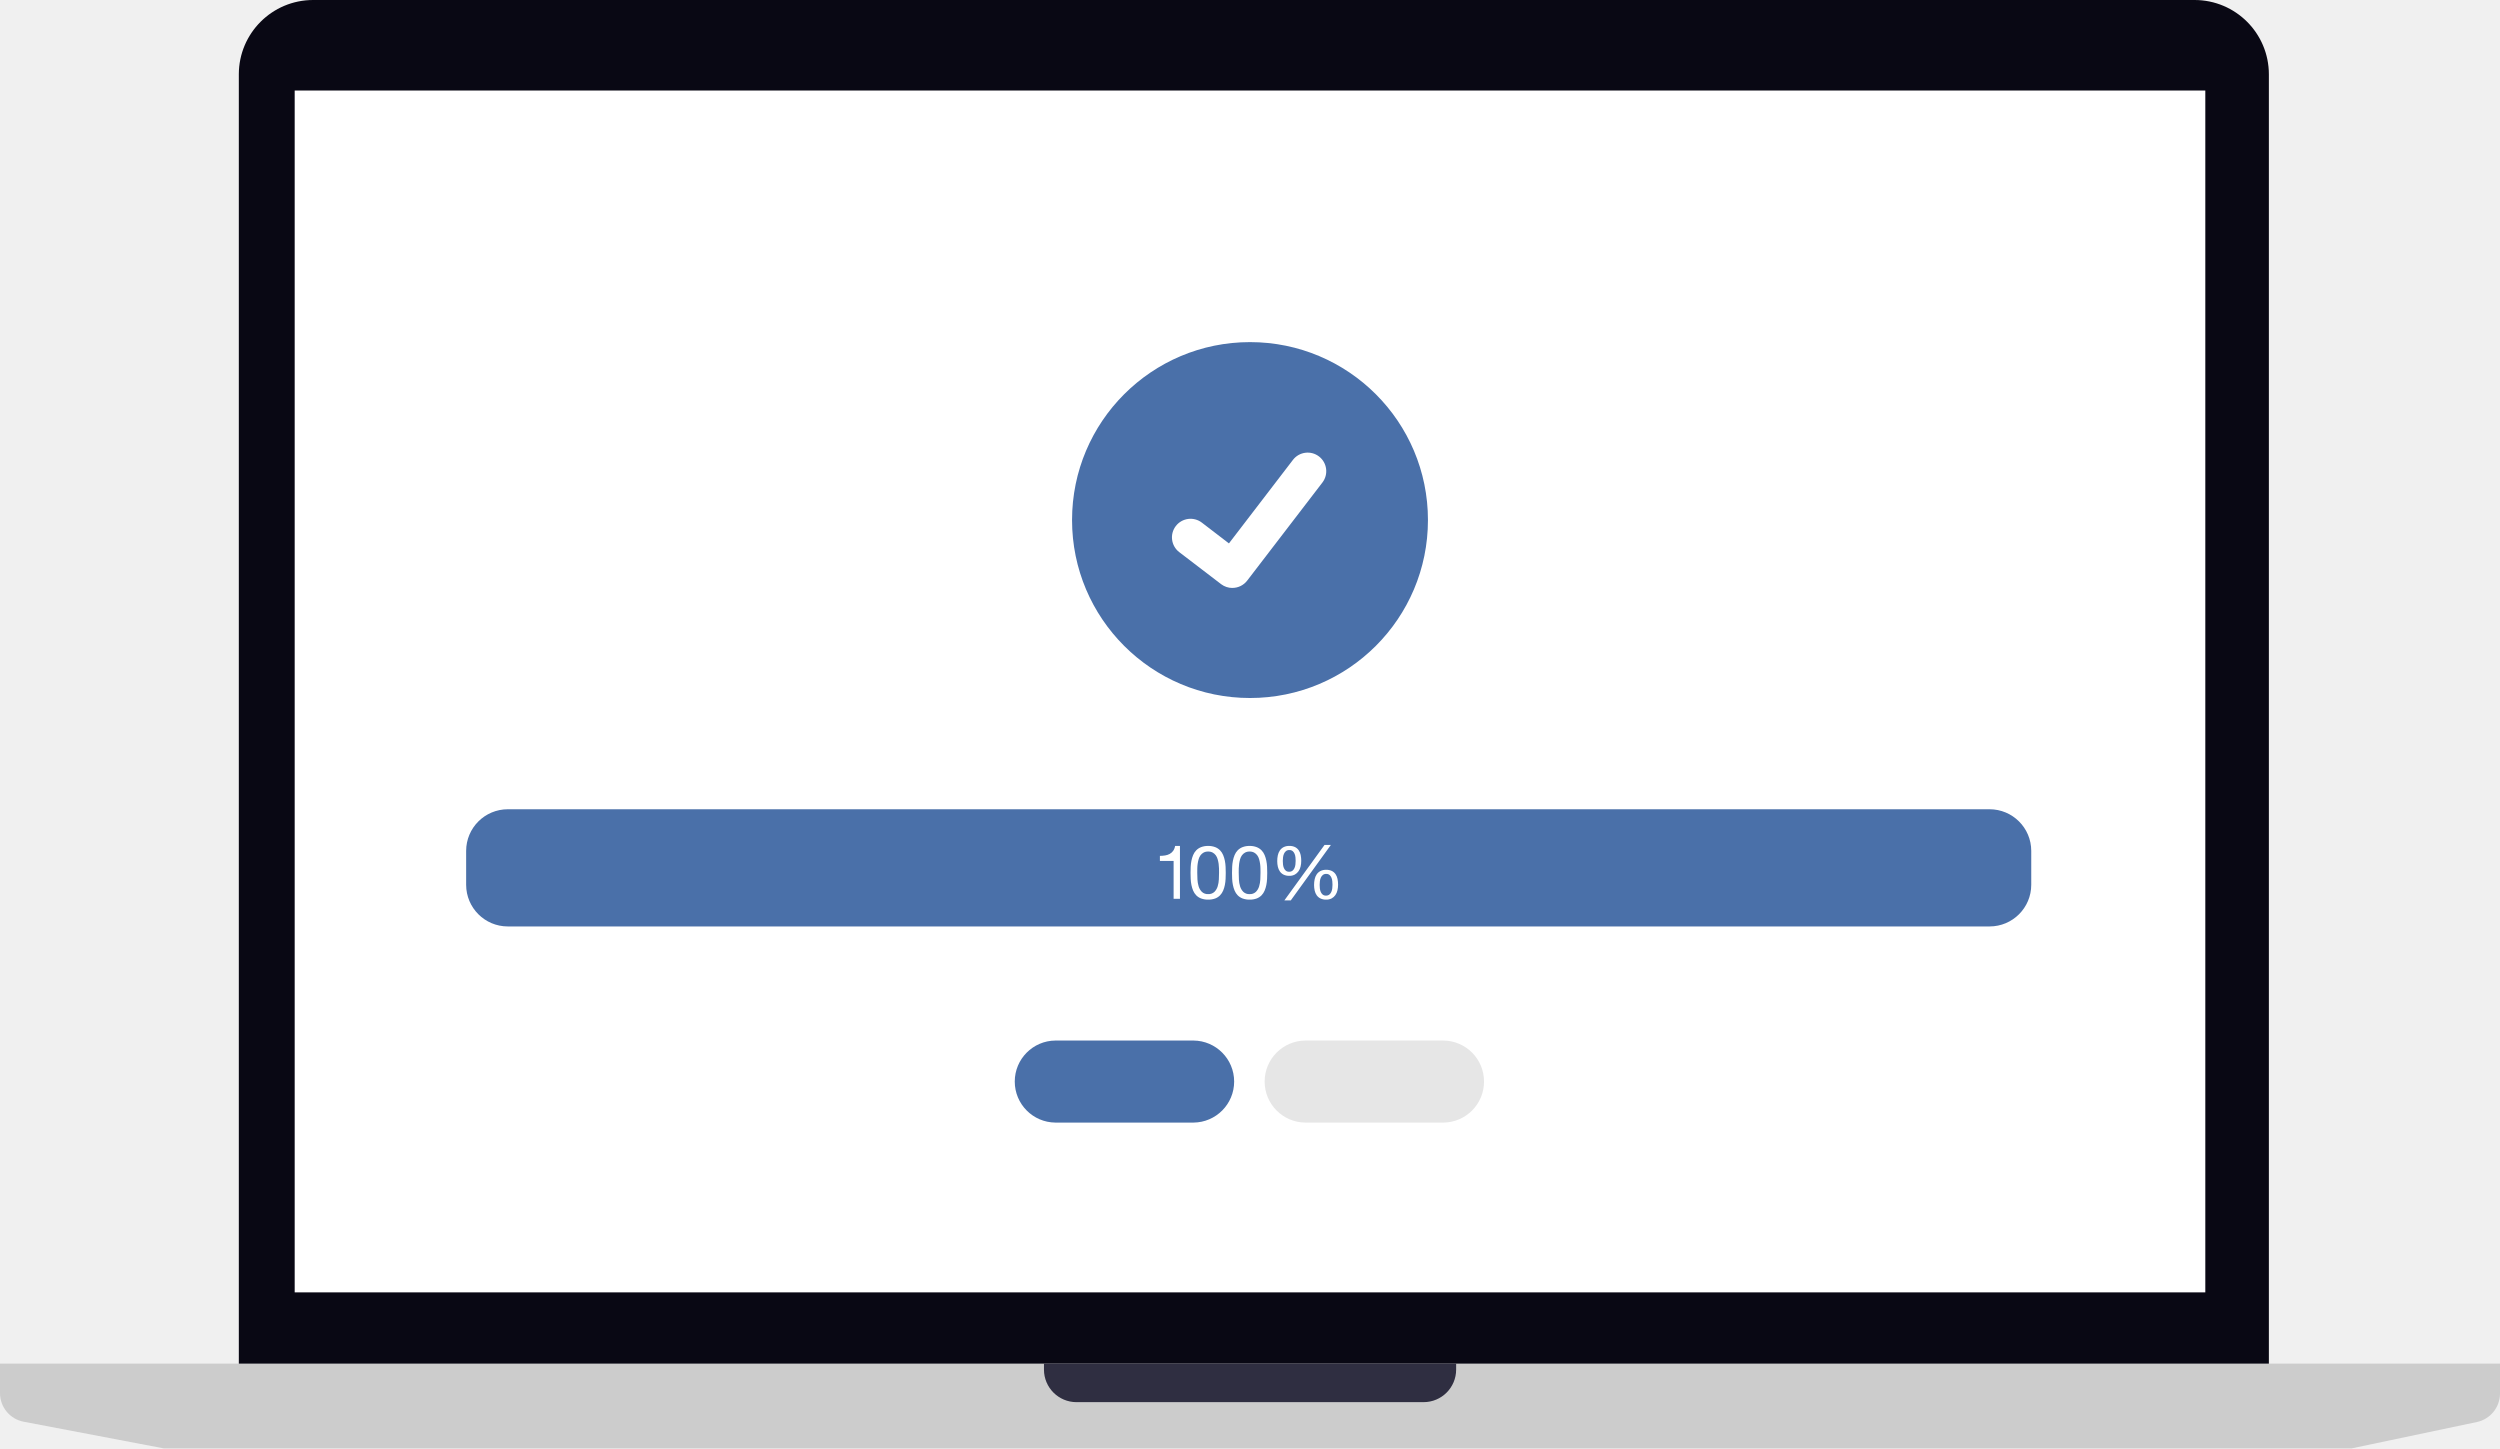
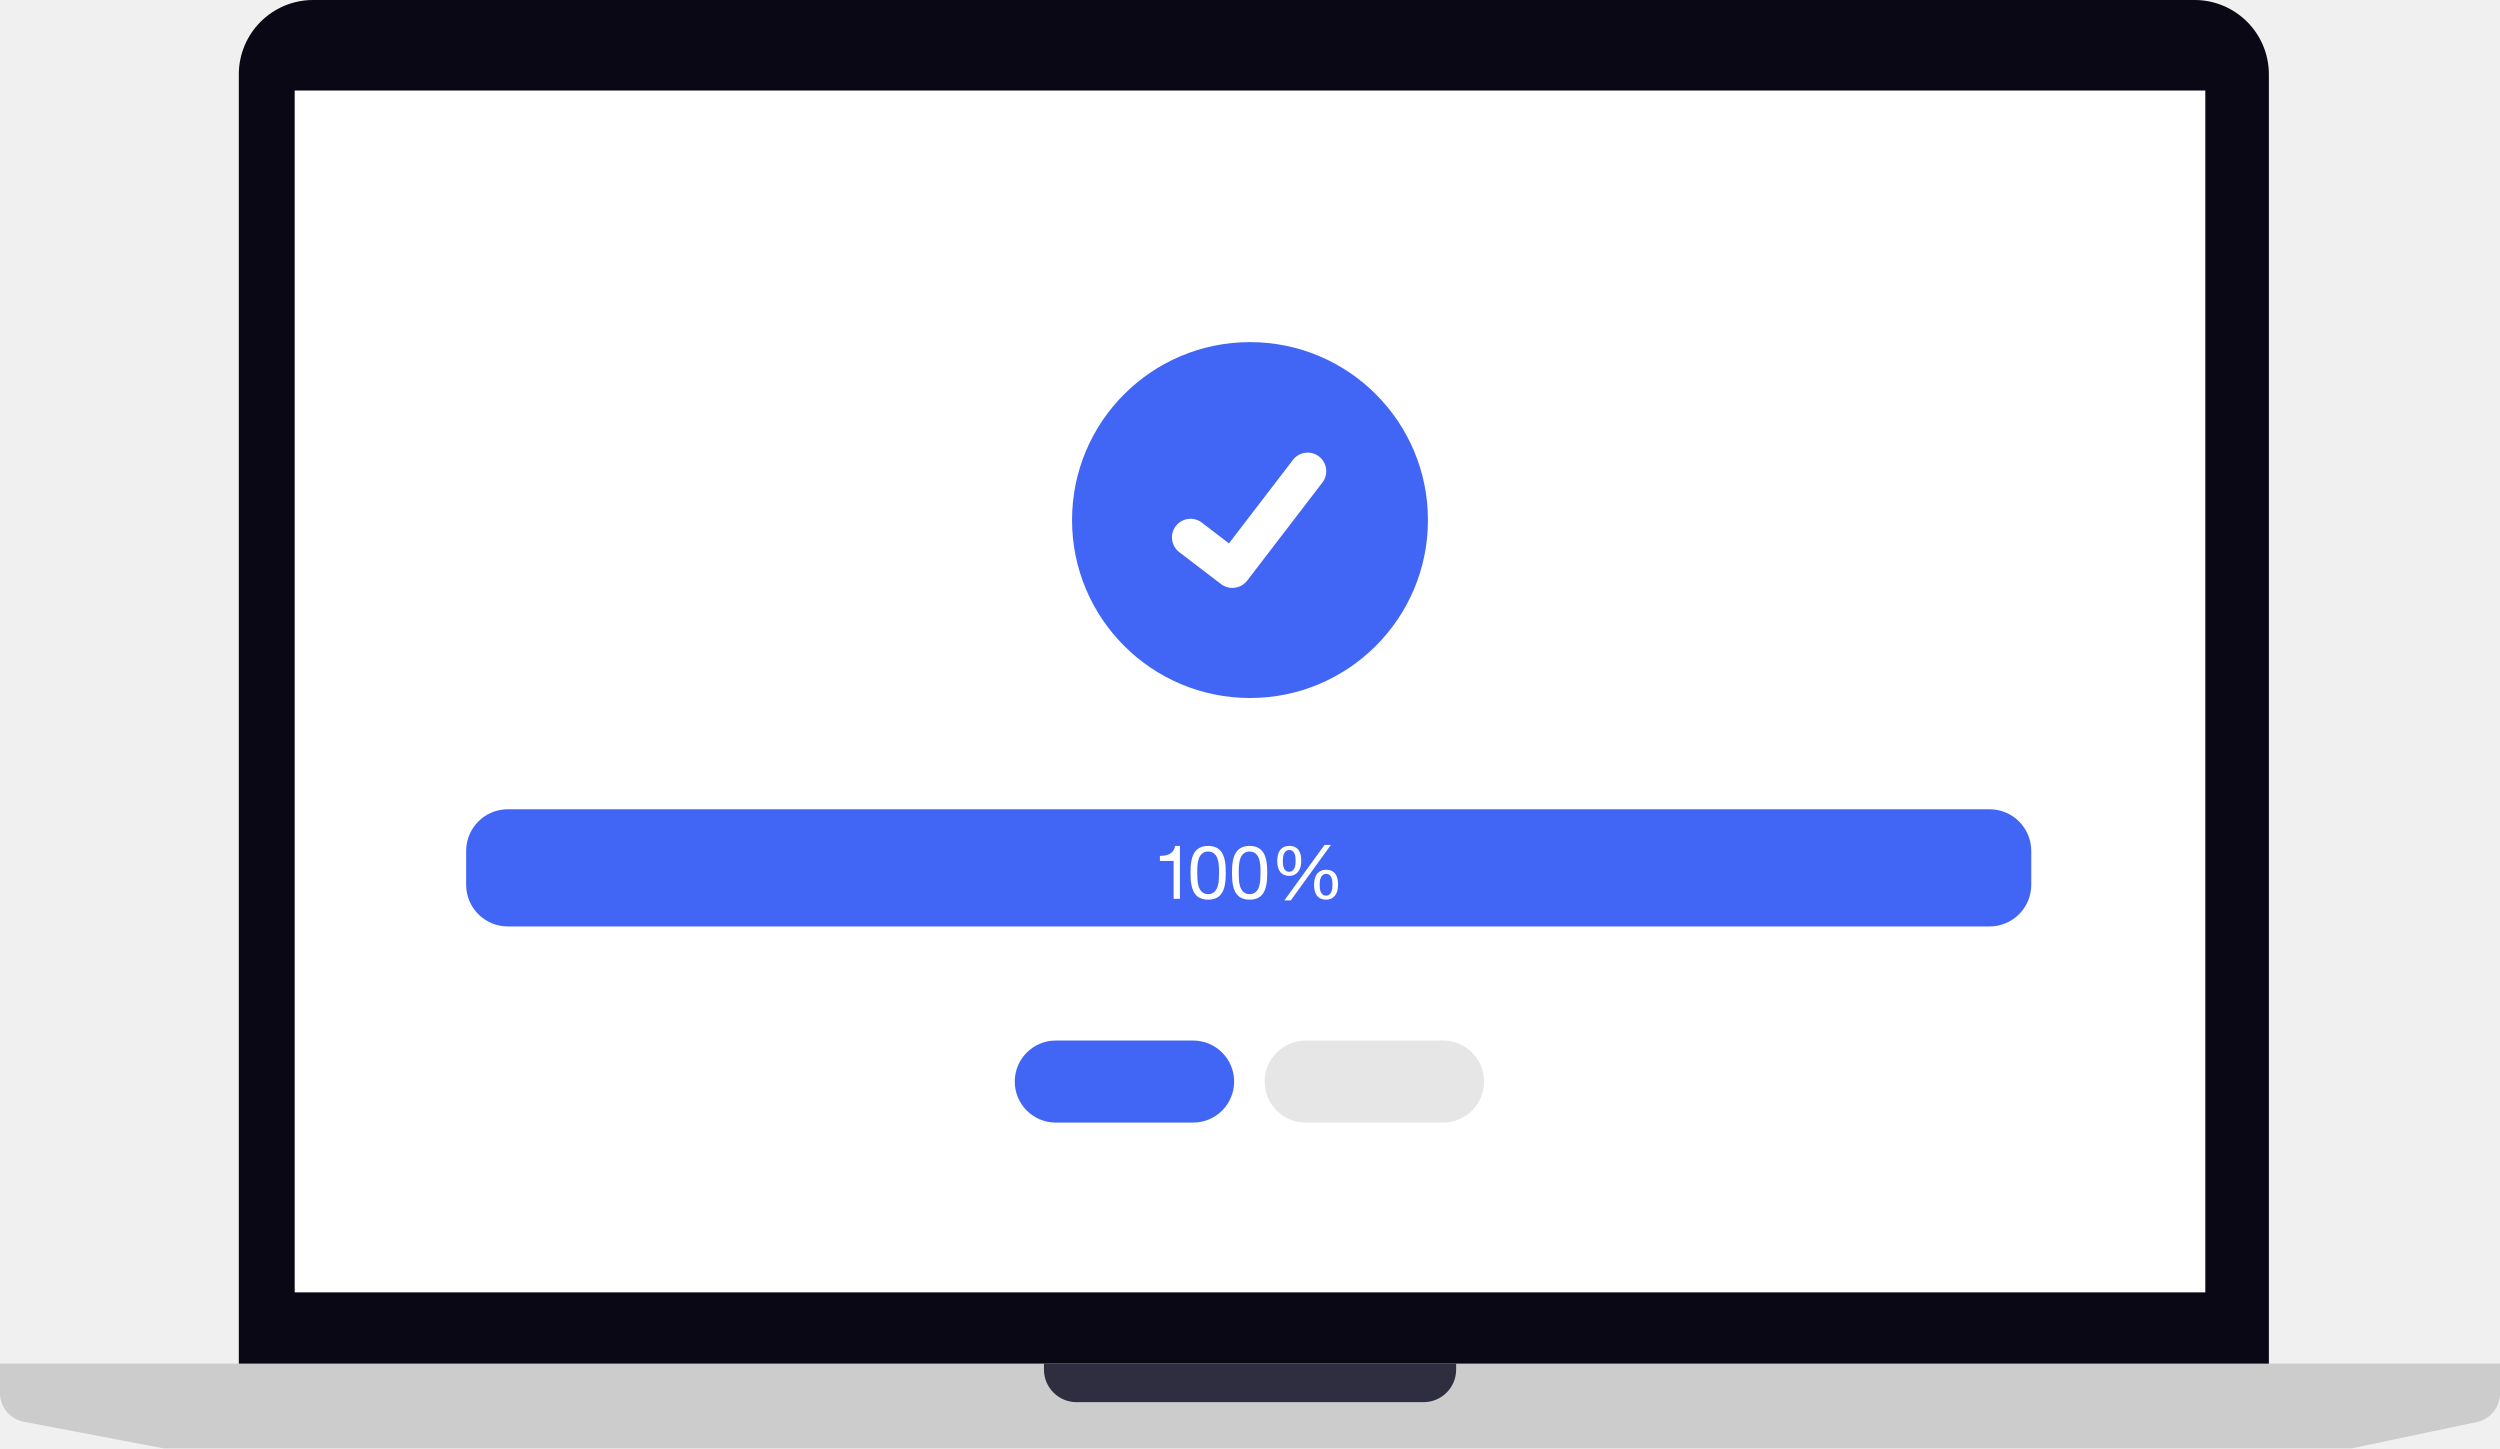
<svg xmlns="http://www.w3.org/2000/svg" width="960" height="556.179" viewBox="0 0 960 556.179" role="img" artist="Katerina Limpitsouni" source="https://undraw.co/">
  <g transform="translate(-651 -312)">
    <g transform="translate(651 312)">
      <path d="M1056.977,597.719H277.44V87.8A28.554,28.554,0,0,1,305.958,59.29h722.5A28.553,28.553,0,0,1,1056.977,87.8Z" transform="translate(-185.731 -59.29)" fill="#090814" />
      <rect width="733.682" height="461.51" transform="translate(113.158 34.761)" fill="#fff" />
      <path d="M1118.565,445.838H278.307L224.523,435.6a11.186,11.186,0,0,1-9.083-10.976V413.28h960v11.507a11.218,11.218,0,0,1-8.879,10.932l-48,10.1Z" transform="translate(-215.44 110.341)" fill="#ccc" />
      <path d="M632.222,428.083H498.932A12.5,12.5,0,0,1,486.454,415.6V413.29H644.728V415.6a12.5,12.5,0,0,1-12.478,12.478Z" transform="translate(-85.57 110.345)" fill="#2f2e41" />
    </g>
-     <ellipse cx="68.332" cy="68.331" rx="68.332" ry="68.331" transform="translate(1062.668 443.373)" fill="#4A70A9" />
+     <ellipse cx="68.332" cy="68.331" rx="68.332" ry="68.331" transform="translate(1062.668 443.373)" fill="#4166F5" />
    <path d="M557.156,266.055a7.087,7.087,0,0,1-4.264-1.417l-.076-.057L536.757,252.3a7.137,7.137,0,0,1,8.684-11.33l10.4,7.977,24.579-32.067a7.133,7.133,0,0,1,10-1.321h0l-.152.212.157-.212a7.142,7.142,0,0,1,1.319,10l-28.911,37.7a7.138,7.138,0,0,1-5.676,2.783Z" transform="translate(567.07 271.717)" fill="#fff" />
-     <path d="M16,0H585a16,16,0,0,1,16,16V29a16,16,0,0,1-16,16H16A16,16,0,0,1,0,29V16A16,16,0,0,1,16,0Z" transform="translate(830 622.755)" fill="#4A70A9" />
-     <path d="M15.754,0H68.743a15.754,15.754,0,0,1,0,31.507H15.754A15.754,15.754,0,0,1,15.754,0Z" transform="translate(1040.542 711.567)" fill="#4A70A9" />
+     <path d="M16,0H585a16,16,0,0,1,16,16V29a16,16,0,0,1-16,16H16A16,16,0,0,1,0,29V16A16,16,0,0,1,16,0Z" transform="translate(830 622.755)" fill="#4166F5" />
+     <path d="M15.754,0H68.743a15.754,15.754,0,0,1,0,31.507H15.754A15.754,15.754,0,0,1,15.754,0Z" transform="translate(1040.542 711.567)" fill="#4166F5" />
    <path d="M11.445,6.24V-14.068H9.583a4.465,4.465,0,0,1-.745,1.89A4.017,4.017,0,0,1,7.507-11a5.474,5.474,0,0,1-1.762.587,12.538,12.538,0,0,1-2,.158V-8.31H9.01V6.24Zm6.645-10q0-.745.014-1.647a14.359,14.359,0,0,1,.143-1.8,13.413,13.413,0,0,1,.372-1.762,4.669,4.669,0,0,1,.716-1.5,3.689,3.689,0,0,1,1.189-1.045,3.528,3.528,0,0,1,1.747-.4,3.528,3.528,0,0,1,1.747.4,3.689,3.689,0,0,1,1.189,1.045,4.669,4.669,0,0,1,.716,1.5A13.413,13.413,0,0,1,26.3-7.208a14.359,14.359,0,0,1,.143,1.8q.014.9.014,1.647,0,1.146-.072,2.564a10.792,10.792,0,0,1-.458,2.664,5.031,5.031,0,0,1-1.246,2.105,3.253,3.253,0,0,1-2.406.859,3.253,3.253,0,0,1-2.406-.859A5.031,5.031,0,0,1,18.62,1.471a10.792,10.792,0,0,1-.458-2.664Q18.09-2.611,18.09-3.756Zm-2.578.029q0,1.117.057,2.32A15.789,15.789,0,0,0,15.856.941,11.167,11.167,0,0,0,16.515,3.1a5.823,5.823,0,0,0,1.174,1.79,5.193,5.193,0,0,0,1.876,1.217,7.408,7.408,0,0,0,2.707.444,7.382,7.382,0,0,0,2.721-.444,5.216,5.216,0,0,0,1.862-1.217A5.823,5.823,0,0,0,28.029,3.1,11.167,11.167,0,0,0,28.688.941a15.789,15.789,0,0,0,.286-2.349q.057-1.2.057-2.32t-.057-2.32A15.789,15.789,0,0,0,28.688-8.4a11.517,11.517,0,0,0-.659-2.177,5.777,5.777,0,0,0-1.174-1.8,5.349,5.349,0,0,0-1.876-1.232,7.2,7.2,0,0,0-2.707-.458,7.2,7.2,0,0,0-2.707.458,5.349,5.349,0,0,0-1.876,1.232,5.777,5.777,0,0,0-1.174,1.8A11.517,11.517,0,0,0,15.856-8.4a15.789,15.789,0,0,0-.286,2.349Q15.512-4.845,15.512-3.728Zm18.5-.029q0-.745.014-1.647a14.359,14.359,0,0,1,.143-1.8,13.413,13.413,0,0,1,.372-1.762,4.669,4.669,0,0,1,.716-1.5,3.689,3.689,0,0,1,1.189-1.045,3.528,3.528,0,0,1,1.747-.4,3.528,3.528,0,0,1,1.747.4,3.689,3.689,0,0,1,1.189,1.045,4.669,4.669,0,0,1,.716,1.5,13.412,13.412,0,0,1,.372,1.762,14.36,14.36,0,0,1,.143,1.8q.014.9.014,1.647,0,1.146-.072,2.564a10.793,10.793,0,0,1-.458,2.664A5.031,5.031,0,0,1,40.6,3.576a3.253,3.253,0,0,1-2.406.859,3.253,3.253,0,0,1-2.406-.859,5.031,5.031,0,0,1-1.246-2.105,10.792,10.792,0,0,1-.458-2.664Q34.015-2.611,34.015-3.756Zm-2.578.029q0,1.117.057,2.32A15.789,15.789,0,0,0,31.781.941,11.168,11.168,0,0,0,32.44,3.1a5.823,5.823,0,0,0,1.174,1.79,5.193,5.193,0,0,0,1.876,1.217,7.408,7.408,0,0,0,2.707.444,7.382,7.382,0,0,0,2.721-.444A5.216,5.216,0,0,0,42.78,4.894,5.823,5.823,0,0,0,43.955,3.1,11.167,11.167,0,0,0,44.613.941,15.789,15.789,0,0,0,44.9-1.408q.057-1.2.057-2.32T44.9-6.048A15.789,15.789,0,0,0,44.613-8.4a11.517,11.517,0,0,0-.659-2.177,5.777,5.777,0,0,0-1.174-1.8A5.349,5.349,0,0,0,40.9-13.609a7.2,7.2,0,0,0-2.707-.458,7.2,7.2,0,0,0-2.707.458,5.349,5.349,0,0,0-1.876,1.232,5.777,5.777,0,0,0-1.174,1.8A11.517,11.517,0,0,0,31.781-8.4a15.789,15.789,0,0,0-.286,2.349Q31.438-4.845,31.438-3.728ZM50.943-8.31A11.907,11.907,0,0,1,51.029-9.7a4.658,4.658,0,0,1,.358-1.346,2.845,2.845,0,0,1,.759-1.031,1.918,1.918,0,0,1,1.289-.415,1.907,1.907,0,0,1,1.3.415,2.777,2.777,0,0,1,.73,1.031A4.639,4.639,0,0,1,55.8-9.7q.072.73.072,1.361a12.277,12.277,0,0,1-.086,1.4,4.672,4.672,0,0,1-.358,1.361,2.714,2.714,0,0,1-.759,1.017,2.01,2.01,0,0,1-1.318.4,1.862,1.862,0,0,1-1.275-.415,2.777,2.777,0,0,1-.73-1.031,4.639,4.639,0,0,1-.329-1.346Q50.943-7.68,50.943-8.31ZM48.8-8.253a9.579,9.579,0,0,0,.243,2.205,5.161,5.161,0,0,0,.788,1.8,3.789,3.789,0,0,0,1.432,1.217,4.833,4.833,0,0,0,2.177.444,4.244,4.244,0,0,0,2.12-.487,4.332,4.332,0,0,0,1.418-1.275,5.152,5.152,0,0,0,.8-1.833,9.5,9.5,0,0,0,.243-2.163,11.014,11.014,0,0,0-.215-2.22,4.937,4.937,0,0,0-.745-1.819,3.818,3.818,0,0,0-1.4-1.232,4.756,4.756,0,0,0-2.22-.458,4.654,4.654,0,0,0-2.205.473A3.932,3.932,0,0,0,49.8-12.32a5.259,5.259,0,0,0-.773,1.847A10.35,10.35,0,0,0,48.8-8.253ZM65.093.855a11.909,11.909,0,0,1,.086-1.389,4.658,4.658,0,0,1,.358-1.346A2.845,2.845,0,0,1,66.3-2.911a1.918,1.918,0,0,1,1.289-.415,1.907,1.907,0,0,1,1.3.415,2.777,2.777,0,0,1,.73,1.031,4.639,4.639,0,0,1,.329,1.346q.072.73.072,1.361a12.275,12.275,0,0,1-.086,1.4,4.672,4.672,0,0,1-.358,1.361,2.714,2.714,0,0,1-.759,1.017,2.01,2.01,0,0,1-1.318.4,1.862,1.862,0,0,1-1.275-.415,2.777,2.777,0,0,1-.73-1.031,4.639,4.639,0,0,1-.329-1.346Q65.093,1.485,65.093.855ZM62.945.913a9.578,9.578,0,0,0,.243,2.205,5.012,5.012,0,0,0,.788,1.79,3.84,3.84,0,0,0,1.432,1.2,4.833,4.833,0,0,0,2.177.444,4.349,4.349,0,0,0,2.12-.473,4.188,4.188,0,0,0,1.418-1.26,5.152,5.152,0,0,0,.8-1.833A9.5,9.5,0,0,0,72.168.827a11.014,11.014,0,0,0-.215-2.22,4.937,4.937,0,0,0-.745-1.819,3.818,3.818,0,0,0-1.4-1.232,4.756,4.756,0,0,0-2.22-.458,4.654,4.654,0,0,0-2.205.473,3.932,3.932,0,0,0-1.432,1.275,5.259,5.259,0,0,0-.773,1.847A10.35,10.35,0,0,0,62.945.913Zm4.01-15.353L51.545,6.842h2.463L69.389-14.44Z" transform="translate(1092.656 650.906)" fill="#fff" />
    <path d="M15.754,0H68.743a15.754,15.754,0,0,1,0,31.507H15.754A15.754,15.754,0,0,1,15.754,0Z" transform="translate(1136.496 711.567)" fill="#e6e6e6" />
  </g>
</svg>
